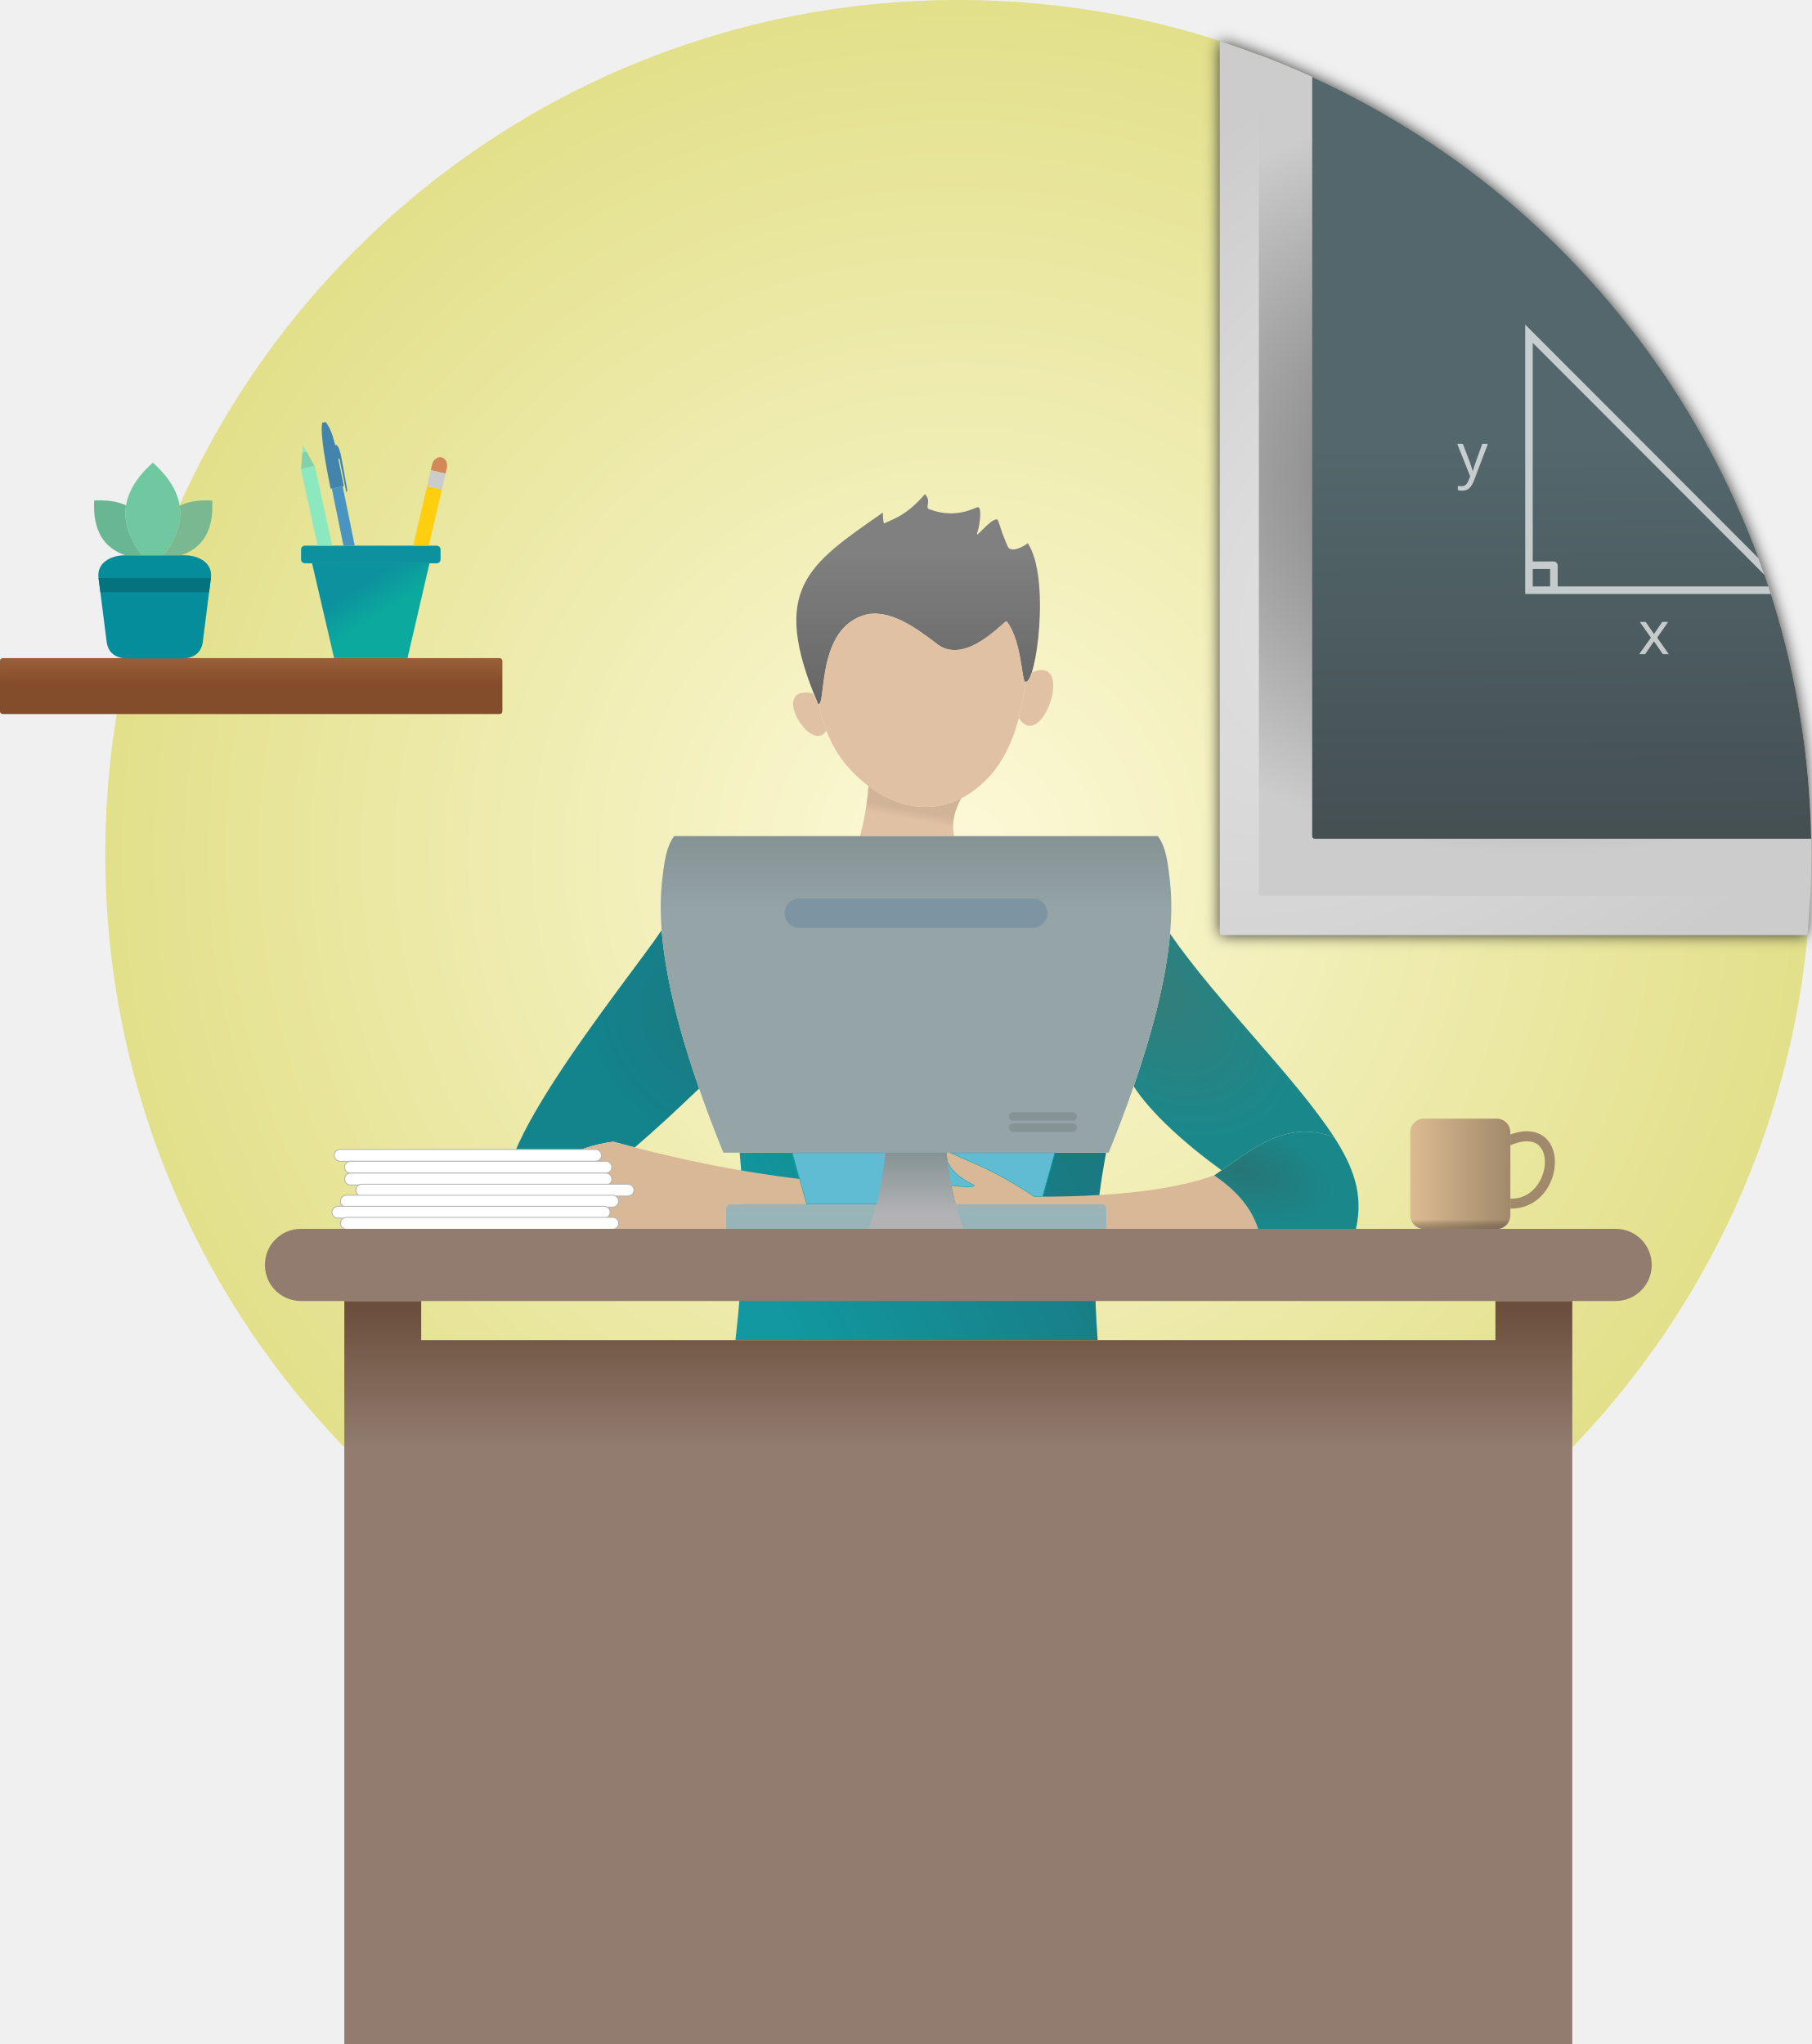
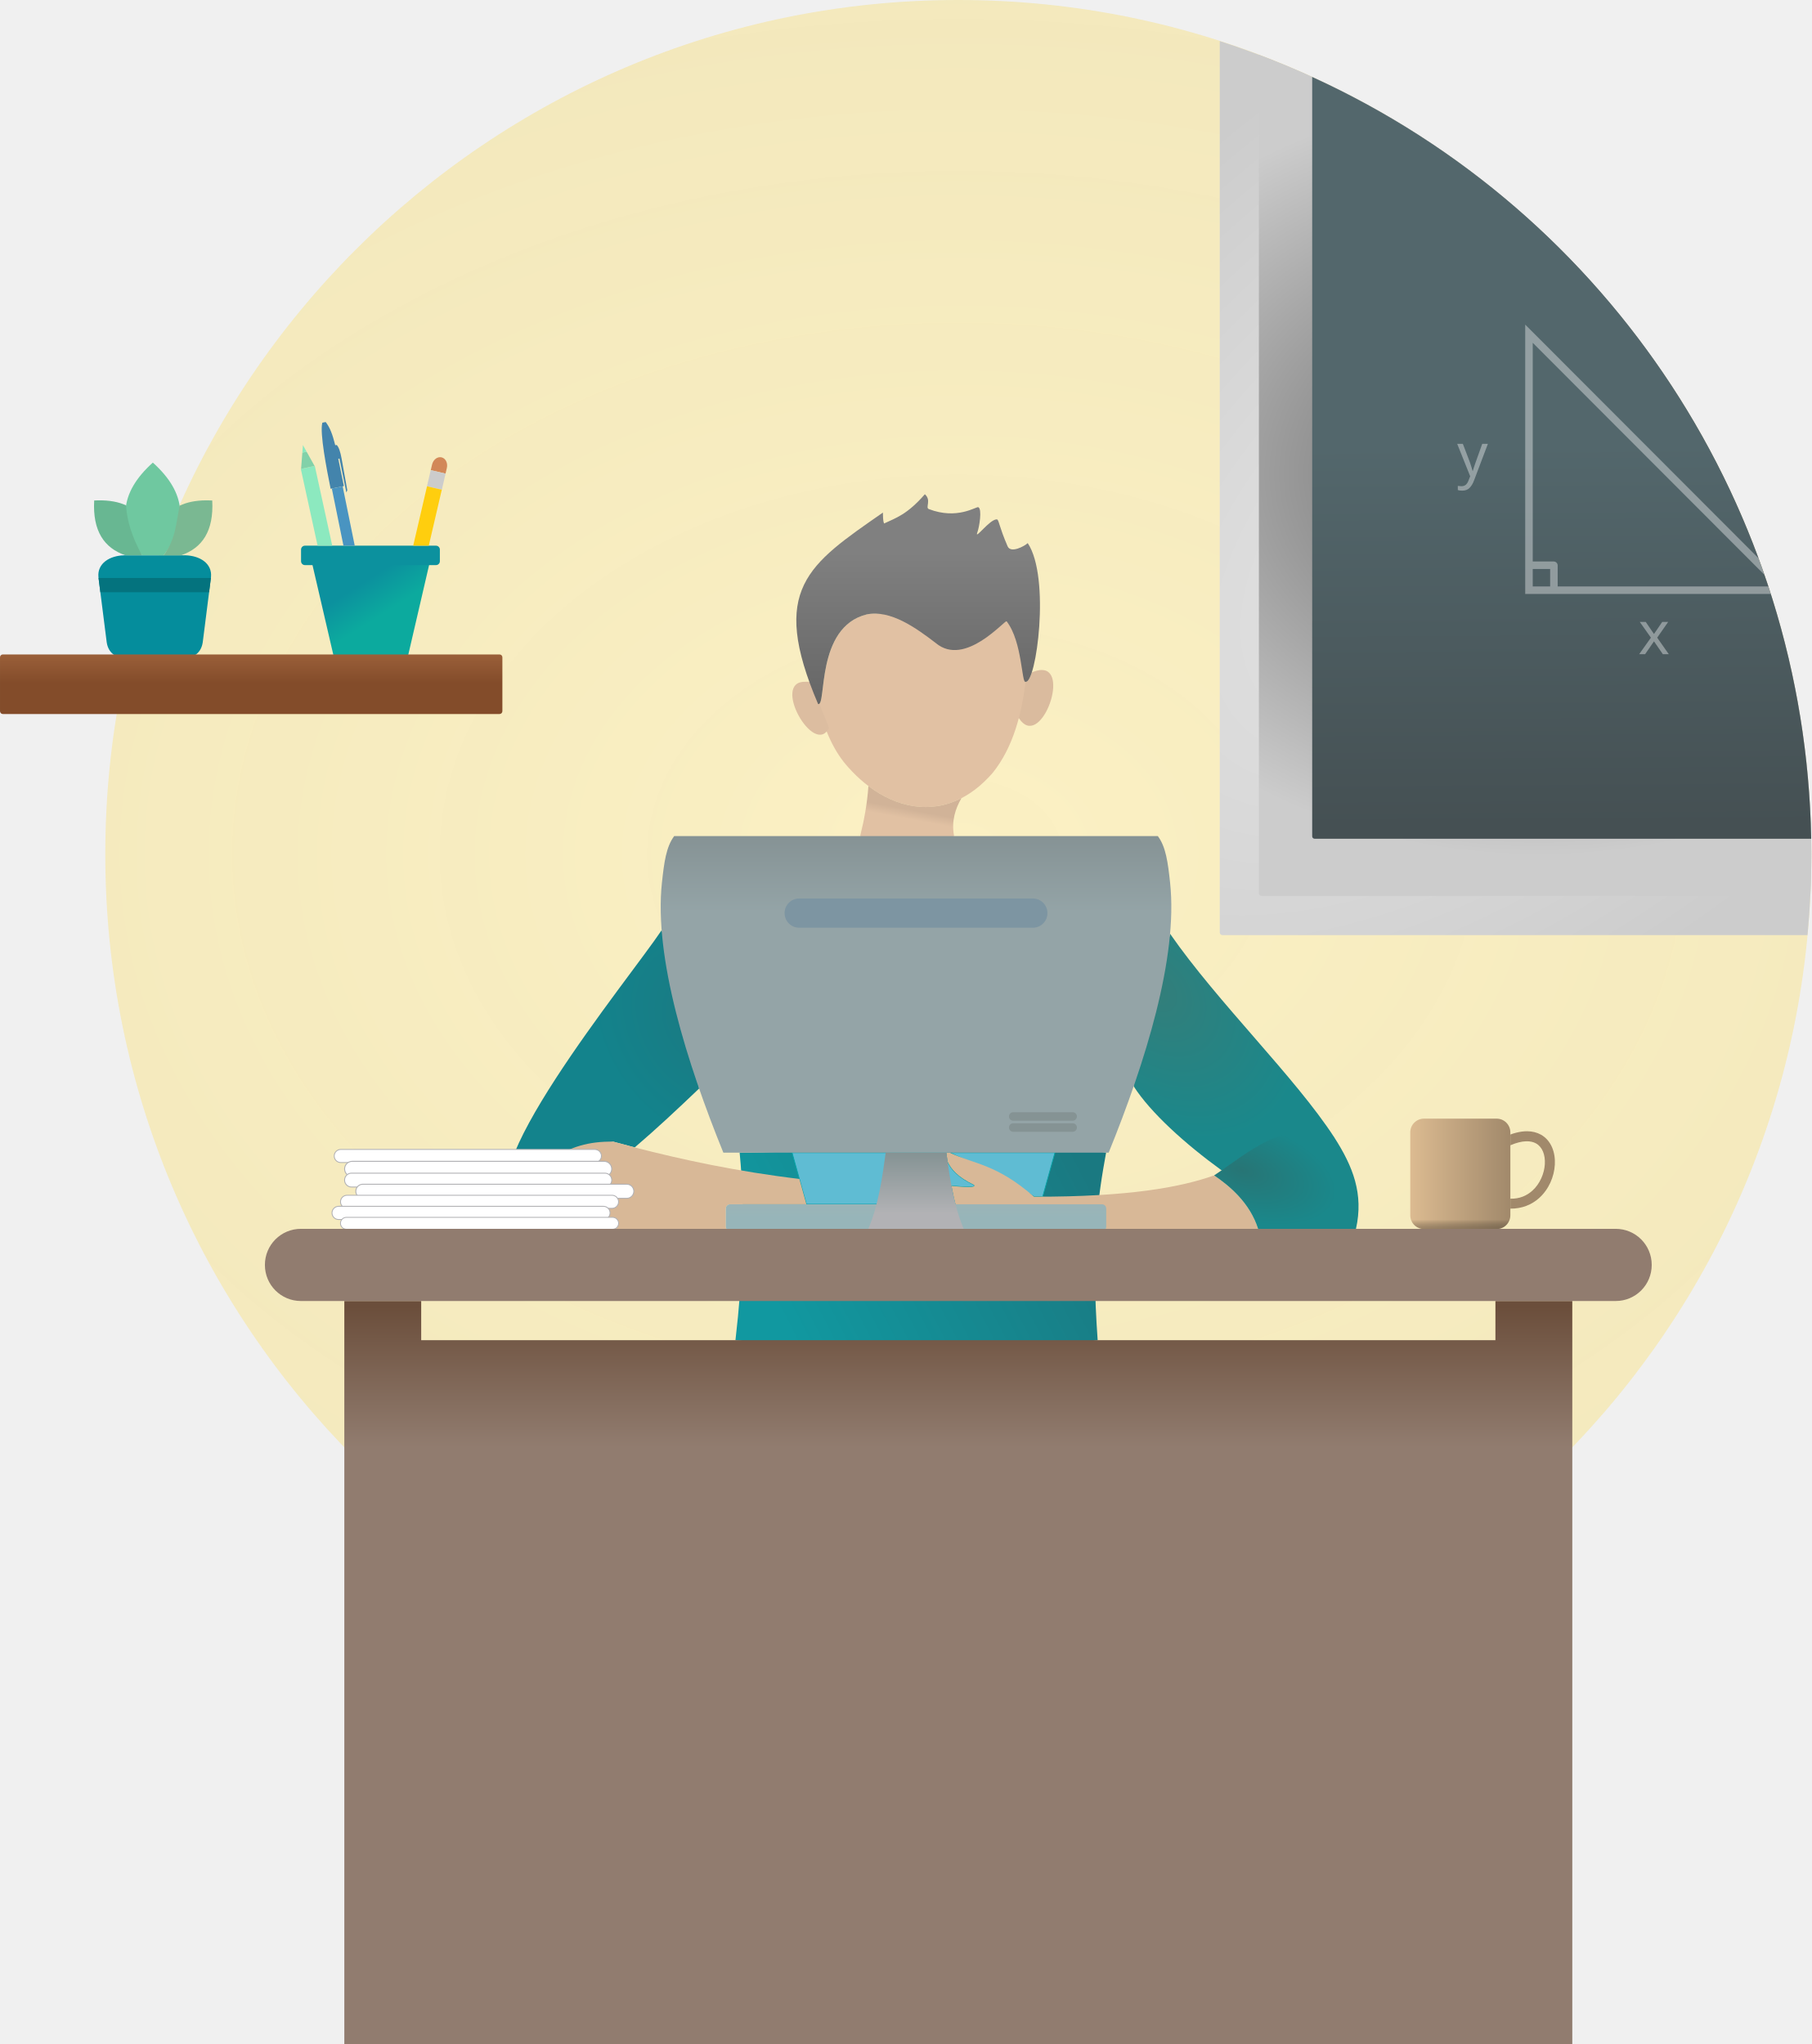
<svg xmlns="http://www.w3.org/2000/svg" xmlns:xlink="http://www.w3.org/1999/xlink" id="svg8" version="1.1" viewBox="0 0 185.208 209.021" height="790" width="700">
  <defs id="defs2">
-     <linearGradient id="linearGradient967">
-       <stop style="stop-color:#fdf9d9;stop-opacity:1" offset="0" id="stop963" />
-       <stop style="stop-color:#e2e08a;stop-opacity:1" offset="1" id="stop965" />
+     <linearGradient id="linearGradient966">
+       <stop style="stop-color:#fbf0c3;stop-opacity:1;" offset="0" id="stop962" />
+       <stop style="stop-color:#c8be92;stop-opacity:0.863" offset="1" id="stop964" />
    </linearGradient>
    <linearGradient id="linearGradient1031">
      <stop id="stop1027" offset="0" style="stop-color:#e6e6e6;stop-opacity:1;" />
      <stop id="stop1029" offset="1" style="stop-color:#cccccc;stop-opacity:1" />
    </linearGradient>
    <linearGradient id="linearGradient1023">
      <stop id="stop1019" offset="0" style="stop-color:#666666;stop-opacity:1" />
      <stop id="stop1021" offset="1" style="stop-color:#cccccc;stop-opacity:1" />
    </linearGradient>
    <linearGradient id="linearGradient1015">
      <stop id="stop1011" offset="0" style="stop-color:#53676c;stop-opacity:1;" />
      <stop id="stop1013" offset="1" style="stop-color:#455053;stop-opacity:1" />
    </linearGradient>
    <linearGradient id="linearGradient1007">
      <stop id="stop1003" offset="0" style="stop-color:#808080;stop-opacity:1;" />
      <stop id="stop1005" offset="1" style="stop-color:#666666;stop-opacity:1" />
    </linearGradient>
    <linearGradient id="linearGradient995">
      <stop id="stop991" offset="0" style="stop-color:#ae9473;stop-opacity:1" />
      <stop id="stop993" offset="1" style="stop-color:#000000;stop-opacity:0;" />
    </linearGradient>
    <linearGradient id="linearGradient940">
      <stop style="stop-color:#0c919e;stop-opacity:1;" offset="0" id="stop936" />
      <stop style="stop-color:#0caa9e;stop-opacity:1" offset="1" id="stop938" />
    </linearGradient>
    <linearGradient id="linearGradient1259">
      <stop id="stop1255" offset="0" style="stop-color:#9a5f39;stop-opacity:1" />
      <stop id="stop1257" offset="1" style="stop-color:#834c2a;stop-opacity:1" />
    </linearGradient>
    <linearGradient id="linearGradient943">
      <stop id="stop939" offset="0" style="stop-color:#dcbb91;stop-opacity:1;" />
      <stop id="stop941" offset="1" style="stop-color:#a1896b;stop-opacity:1" />
    </linearGradient>
    <linearGradient id="linearGradient897">
      <stop style="stop-color:#1a7a82;stop-opacity:1" offset="0" id="stop893" />
      <stop style="stop-color:#13838c;stop-opacity:1" offset="1" id="stop895" />
    </linearGradient>
    <linearGradient id="linearGradient910">
      <stop id="stop906" offset="0" style="stop-color:#337e7a;stop-opacity:1" />
      <stop id="stop908" offset="1" style="stop-color:#1a888b;stop-opacity:1" />
    </linearGradient>
    <linearGradient id="linearGradient900">
      <stop id="stop896" offset="0" style="stop-color:#277575;stop-opacity:1" />
      <stop id="stop898" offset="1" style="stop-color:#1a888b;stop-opacity:1" />
    </linearGradient>
    <linearGradient id="linearGradient884">
      <stop id="stop880" offset="0" style="stop-color:#1a7981;stop-opacity:1" />
      <stop id="stop882" offset="1" style="stop-color:#1198a0;stop-opacity:1" />
    </linearGradient>
    <linearGradient id="linearGradient880">
      <stop style="stop-color:#859394;stop-opacity:1" offset="0" id="stop876" />
      <stop style="stop-color:#b2b2b5;stop-opacity:1" offset="1" id="stop878" />
    </linearGradient>
    <linearGradient id="linearGradient872">
      <stop style="stop-color:#9bb4b7;stop-opacity:1" offset="0" id="stop868" />
      <stop style="stop-color:#97b5b9;stop-opacity:1" offset="1" id="stop870" />
    </linearGradient>
    <linearGradient id="linearGradient864">
      <stop style="stop-color:#869395;stop-opacity:1" offset="0" id="stop860" />
      <stop style="stop-color:#94a4a7;stop-opacity:1" offset="1" id="stop862" />
    </linearGradient>
    <linearGradient id="linearGradient1193">
      <stop id="stop1189" offset="0" style="stop-color:#d1b398;stop-opacity:1" />
      <stop id="stop1191" offset="1" style="stop-color:#e1c1a3;stop-opacity:1" />
    </linearGradient>
    <linearGradient gradientUnits="userSpaceOnUse" y2="74.664" x2="-637.338" y1="63.771" x1="-635.332" id="linearGradient1195" xlink:href="#linearGradient1193" gradientTransform="matrix(0.08684926,0,0,0.08698848,148.4697,77.29547)" />
    <linearGradient xlink:href="#linearGradient864" id="linearGradient866" x1="-166.452" y1="25.542" x2="-166.452" y2="48.527" gradientUnits="userSpaceOnUse" gradientTransform="matrix(0.3282492,0,0,0.3287754,148.4697,77.29547)" />
    <linearGradient xlink:href="#linearGradient872" id="linearGradient874" x1="-632.254" y1="526.925" x2="-632.254" y2="542.582" gradientUnits="userSpaceOnUse" gradientTransform="matrix(0.08684926,0,0,0.08698848,148.4697,77.29547)" />
    <linearGradient xlink:href="#linearGradient880" id="linearGradient882" x1="-628.312" y1="467.296" x2="-628.312" y2="537.714" gradientUnits="userSpaceOnUse" gradientTransform="matrix(0.08684926,0,0,0.08698848,148.4697,77.29547)" />
    <linearGradient gradientUnits="userSpaceOnUse" y2="659.533" x2="-790.961" y1="478.104" x1="-436.348" id="linearGradient886" xlink:href="#linearGradient884" gradientTransform="matrix(0.08684926,0,0,0.08698848,148.4697,77.29547)" />
    <radialGradient gradientUnits="userSpaceOnUse" gradientTransform="matrix(0.1124371,0.03536781,-0.01748288,0.05575779,163.2177,101.5931)" r="85.716" fy="480.872" fx="-247.814" cy="480.872" cx="-247.814" id="radialGradient904" xlink:href="#linearGradient900" />
    <radialGradient gradientUnits="userSpaceOnUse" gradientTransform="matrix(0.09936781,0.1065782,-0.07475589,0.06992202,174.251,118.3869)" r="118.931" fy="286.504" fx="-348.559" cy="286.504" cx="-348.559" id="radialGradient912" xlink:href="#linearGradient910" />
-     <radialGradient xlink:href="#linearGradient897" id="radialGradient899" cx="-886.685" cy="330.639" fx="-886.685" fy="330.639" r="113.383" gradientTransform="matrix(-0.07796174,0.05657507,-0.07272294,-0.1005354,26.37926,188.121)" gradientUnits="userSpaceOnUse" />
+     <radialGradient xlink:href="#linearGradient897" id="radialGradient899" cx="-895.086" cy="327.241" fx="-895.086" fy="327.241" r="113.383" gradientTransform="matrix(-0.07796174,0.05657507,-0.07272294,-0.1005354,26.37926,188.121)" gradientUnits="userSpaceOnUse" />
    <linearGradient gradientTransform="matrix(0.2579319,0,0,0.2583453,184.7964,92.4942)" gradientUnits="userSpaceOnUse" y2="106.61" x2="-117.717" y1="106.61" x1="-157.403" id="linearGradient945" xlink:href="#linearGradient943" />
    <linearGradient gradientUnits="userSpaceOnUse" y2="-53.2" x2="-718.608" y1="-61.308" x1="-718.608" id="linearGradient1261" xlink:href="#linearGradient1259" gradientTransform="matrix(0.561106,0,0,0.561106,-325.8688,-101.0427)" />
    <linearGradient xlink:href="#linearGradient940" id="linearGradient942" x1="-679.872" y1="-82.957" x2="-674.612" y2="-74.672" gradientUnits="userSpaceOnUse" gradientTransform="matrix(0.3887684,0,0,0.3893916,302.3995,91.25432)" />
-     <linearGradient xlink:href="#linearGradient1259" id="linearGradient1066" gradientUnits="userSpaceOnUse" gradientTransform="matrix(0.3282492,0,0,0.3287754,260.1135,87.52544)" x1="-718.608" y1="-61.308" x2="-718.608" y2="-53.2" />
+     <linearGradient xlink:href="#linearGradient1259" id="linearGradient1066" gradientUnits="userSpaceOnUse" gradientTransform="matrix(0.3282492,0,0,0.3504074,260.1135,88.48002)" x1="-718.608" y1="-61.308" x2="-718.608" y2="-53.2" />
    <linearGradient gradientUnits="userSpaceOnUse" y2="388.364" x2="-1110.998" y1="402.693" x1="-1110.998" id="linearGradient997" xlink:href="#linearGradient995" gradientTransform="matrix(0.1538541,0,0,0.1541008,320.3463,64.87496)" />
    <linearGradient gradientUnits="userSpaceOnUse" y2="71.952" x2="93.14" y1="56.455" x1="93.14" id="linearGradient1009" xlink:href="#linearGradient1007" />
    <linearGradient gradientUnits="userSpaceOnUse" y2="84.506" x2="154.725" y1="45.485" x1="154.484" id="linearGradient1017" xlink:href="#linearGradient1015" />
    <radialGradient gradientUnits="userSpaceOnUse" gradientTransform="matrix(-0.02143518,1.377244,-1.800827,-0.02802777,247.87,-166.2041)" r="28.244" fy="48.612" fx="156.964" cy="48.612" cx="156.964" id="radialGradient1025" xlink:href="#linearGradient1023" />
    <radialGradient gradientUnits="userSpaceOnUse" gradientTransform="matrix(0.9941315,1.207536,-2.343407,1.929263,117.8826,-233.5099)" r="30.244" fy="49.916" fx="154.964" cy="49.916" cx="154.964" id="radialGradient1033" xlink:href="#linearGradient1031" />
-     <filter height="1.039" y="-0.019" width="1.058" x="-0.029" id="filter1157" style="color-interpolation-filters:sRGB">
-       <feGaussianBlur id="feGaussianBlur1159" stdDeviation="0.735" />
-     </filter>
-     <radialGradient xlink:href="#linearGradient967" id="radialGradient971" cx="97.987" cy="87.361" fx="97.987" fy="87.361" r="87.221" gradientTransform="matrix(1,0,0,1.001603,0,-0.1400404)" gradientUnits="userSpaceOnUse" />
    <linearGradient gradientTransform="matrix(0.08684926,0,0,0.08698848,148.4697,77.29546)" xlink:href="#linearGradient892-9" id="linearGradient894-2" x1="-625.304" y1="647.245" x2="-625.304" y2="812.168" gradientUnits="userSpaceOnUse" />
    <linearGradient id="linearGradient892-9">
      <stop style="stop-color:#6b4e3b;stop-opacity:1" offset="0" id="stop888-1" />
      <stop style="stop-color:#917c6f;stop-opacity:1" offset="1" id="stop890-0" />
    </linearGradient>
+     <radialGradient xlink:href="#linearGradient966" id="radialGradient970" gradientUnits="userSpaceOnUse" gradientTransform="matrix(8.492123,0,0,6.217798,-734.1297,-455.8335)" cx="97.987" cy="87.361" fx="97.987" fy="87.361" r="87.221" />
  </defs>
  <g id="layer1">
-     <ellipse cy="87.361" cx="97.987" id="path990" style="fill:url(#radialGradient971);fill-opacity:1;stroke-width:1.043;stroke-miterlimit:4;stroke-dasharray:none" rx="87.221" ry="87.361" />
-     <path id="path1035" style="fill:#333333;fill-opacity:1;stroke:none;stroke-width:1.386;stroke-miterlimit:4;stroke-dasharray:none;stroke-opacity:1;filter:url(#filter1157)" d="M 124.72,4.205 V 95.354 c 0,0.151 0.121,0.272 0.272,0.272 h 59.825 a 87.221,87.361 0 0 0 0.391,-8.265 87.221,87.361 0 0 0 -60.488,-83.156 z" />
+     <ellipse id="path990" style="fill:url(#radialGradient970);fill-opacity:1;stroke-width:1.043;stroke-miterlimit:4;stroke-dasharray:none" ry="87.361" rx="87.221" cy="87.361" cx="97.987" />
+     <path d="m 106.529,68.513 c -0.282,-0.002 -0.624,0.077 -1.027,0.251 -0.206,0.638 -0.427,1.001 -0.633,0.957 -3.2e-4,1.78e-4 -5.8e-4,1.68e-4 -0.001,3.29e-4 -0.505,1.126 -1.234,2.247 -0.693,3.708 2.128,3.336 5.232,-4.892 2.354,-4.916 z" style="fill:#dabb9e;fill-opacity:1;stroke:none;stroke-width:0.087px;stroke-linecap:butt;stroke-linejoin:miter;stroke-opacity:1" id="path869" />
    <path d="M 124.72,4.205 V 95.354 c 0,0.151 0.121,0.272 0.272,0.272 h 59.825 a 87.221,87.361 0 0 0 0.391,-8.265 87.221,87.361 0 0 0 -60.488,-83.156 z" style="fill:url(#radialGradient1033);fill-opacity:1;stroke:none;stroke-width:1.386;stroke-miterlimit:4;stroke-dasharray:none;stroke-opacity:1" id="rect1008" />
    <path d="m 128.72,5.603 v 85.745 c 0,0.151 0.121,0.272 0.272,0.272 h 56.112 a 87.221,87.361 0 0 0 0.104,-4.259 87.221,87.361 0 0 0 -56.488,-81.758 z" style="fill:url(#radialGradient1025);fill-opacity:1;stroke:none;stroke-width:1.386;stroke-miterlimit:4;stroke-dasharray:none;stroke-opacity:1" id="rect1014" />
    <path d="M 134.171,7.872 V 85.524 c 0,0.136 0.109,0.245 0.245,0.245 h 50.778 A 87.221,87.361 0 0 0 134.171,7.872 Z" style="fill:url(#linearGradient1017);fill-opacity:1;stroke:none;stroke-width:1.248;stroke-miterlimit:4;stroke-dasharray:none;stroke-opacity:1" id="rect1012" />
-     <path d="m 75.628,117.871 c 0.624,6.363 0.311,12.755 -0.428,19.177 h 37.035 c -0.705,-9.877 0.059,-14.774 0.863,-19.177 z" style="fill:url(#linearGradient886);fill-opacity:1;stroke:none;stroke-width:0.087px;stroke-linecap:butt;stroke-linejoin:miter;stroke-opacity:1" id="path872" />
+     <path d="m 75.628,117.871 c 0.624,6.363 0.311,12.755 -0.428,19.177 12.311,1.217 24.636,1.953 37.035,0 -0.705,-9.877 0.059,-14.774 0.863,-19.177 -12.038,-2.44 -24.98,0 -37.47,0 z" style="fill:url(#linearGradient886);fill-opacity:1;stroke:none;stroke-width:0.087px;stroke-linecap:butt;stroke-linejoin:miter;stroke-opacity:1" id="path872" />
    <path d="m 80.988,117.871 1.468,5.28 h 15.246 c -0.159,-0.616 -0.296,-1.244 -0.415,-1.878 1.369,0.13 2.59,0.218 2.299,-0.11 -1.671,-0.8 -2.312,-1.586 -2.697,-2.369 -0.043,-0.308 -0.086,-0.615 -0.128,-0.923 z m 16.106,0 c 2.573,1.209 4.457,1.722 8.633,4.503 0.3,6.4e-4 0.596,3.3e-4 0.887,-6.4e-4 l 1.252,-4.503 z" style="fill:#5fbcd3;fill-opacity:1;stroke:#07a4a7;stroke-width:0.078;stroke-linecap:butt;stroke-linejoin:miter;stroke-miterlimit:4;stroke-dasharray:none;stroke-opacity:1" id="path1146" />
+     <path d="m 89.544,62.75 c -0.308,-0.007 -0.616,0.018 -0.92,0.08 -5.269,1.303 -4.074,9.437 -4.971,9.17 0.653,2.772 1.709,4.986 3.124,6.51 4.077,4.554 10.063,5.895 14.722,0.527 2.121,-2.637 2.971,-6.103 3.368,-9.316 -0.388,0.197 0.732,-4.539 -1.935,-6.18 -0.226,-0.139 -4.182,3.831 -7.178,1.318 -1.771,-1.359 -4.051,-2.06 -6.21,-2.109 z" style="fill:#e1c1a3;fill-opacity:1;stroke:none;stroke-width:0.087px;stroke-linecap:butt;stroke-linejoin:miter;stroke-opacity:1" id="path853" />
+     <path d="m 82.376,69.718 c -3.585,-0.129 0.864,7.75 2.384,4.724 -0.341,-1.045 -0.909,-2.015 -1.148,-3.242 -3.08e-4,-1.11e-4 -6.03e-4,-1.02e-4 -0.001,-2.14e-4 -0.03,-0.102 0.286,-0.641 -0.033,-1.428 -0.239,-0.057 -1.01,-0.047 -1.202,-0.054 z" style="fill:#dcbda0;fill-opacity:1;stroke:none;stroke-width:0.099px;stroke-linecap:butt;stroke-linejoin:miter;stroke-opacity:1" id="path861" />
    <path id="path851" d="m 83.652,72 c -5.024,-11.773 -1.016,-14.261 6.624,-19.583 0.02,0.379 -0.013,0.775 0.121,1.116 1.225,-0.58 2.35,-0.905 4.17,-2.992 0.696,0.626 0.022,1.368 0.401,1.515 2.919,1.13 4.849,-0.281 5.064,-0.188 0.403,0.173 0.107,2.027 -0.099,2.575 -0.33,0.875 1.273,-1.371 1.994,-1.331 0.21,0.012 0.206,0.69 1.102,2.757 0.324,0.747 1.74,-0.024 2.055,-0.33 2.354,3.505 0.863,14.417 -0.217,14.182 -0.415,0.215 -0.328,-4.105 -1.936,-6.18 -0.163,-0.21 -4.249,4.733 -7.245,2.22 -2.024,-1.553 -4.626,-3.425 -7.063,-2.931 -5.271,1.303 -4.073,9.442 -4.972,9.17 z" style="fill:url(#linearGradient1009);fill-opacity:1;stroke:none;stroke-width:0.087px;stroke-linecap:butt;stroke-linejoin:miter;stroke-opacity:1" />
-     <path d="m 89.544,62.75 c -0.308,-0.007 -0.616,0.018 -0.92,0.08 -5.269,1.303 -4.074,9.437 -4.971,9.17 0.653,2.772 1.709,4.986 3.124,6.51 4.077,4.554 10.063,5.895 14.722,0.527 2.121,-2.637 2.971,-6.103 3.368,-9.316 -0.413,0.207 -0.329,-4.107 -1.935,-6.18 -0.163,-0.21 -4.248,4.733 -7.245,2.22 -1.771,-1.359 -3.984,-2.962 -6.143,-3.011 z" style="fill:#e1c1a3;fill-opacity:1;stroke:none;stroke-width:0.087px;stroke-linecap:butt;stroke-linejoin:miter;stroke-opacity:1" id="path853" />
-     <path d="m 82.461,70.82 c -3.457,-0.103 0.566,6.307 2.032,3.896 -0.328,-0.833 -0.61,-1.739 -0.84,-2.716 -2.97e-4,-8.8e-5 -5.82e-4,-8.1e-5 -0.001,-1.7e-4 -0.029,-0.082 -0.259,-0.477 -0.566,-1.104 -0.231,-0.046 -0.439,-0.071 -0.625,-0.076 z" style="fill:#e1c1a3;fill-opacity:1;stroke:none;stroke-width:0.087px;stroke-linecap:butt;stroke-linejoin:miter;stroke-opacity:1" id="path861" />
-     <path d="m 106.529,68.513 c -0.282,-0.002 -0.624,0.077 -1.027,0.251 -0.206,0.638 -0.427,1.001 -0.633,0.957 -3.2e-4,1.78e-4 -5.8e-4,1.68e-4 -0.001,3.29e-4 -0.151,1.219 -0.367,2.475 -0.693,3.708 2.128,3.336 5.232,-4.892 2.354,-4.916 z" style="fill:#e1c1a3;fill-opacity:1;stroke:none;stroke-width:0.087px;stroke-linecap:butt;stroke-linejoin:miter;stroke-opacity:1" id="path869" />
-     <path d="m 88.795,80.38 c -0.124,1.789 -0.438,3.495 -0.845,5.12 h 9.606 c -0.298,-1.533 0.135,-2.816 0.753,-3.88 -3.192,1.645 -6.631,0.943 -9.514,-1.24 z" style="fill:url(#linearGradient1195);fill-opacity:1;stroke:none;stroke-width:0.087px;stroke-linecap:butt;stroke-linejoin:miter;stroke-opacity:1" id="path966" />
-     <path d="m 96.762,117.871 c 0.042,0.307 0.084,0.615 0.128,0.923 0.384,0.783 1.025,1.569 2.697,2.369 0.291,0.328 -0.93,0.24 -2.299,0.11 0.286,1.524 0.665,3.01 1.249,4.389 h 30.105 c -0.85,-2.656 -2.893,-4.372 -4.498,-5.464 -3.396,1.201 -8.685,2.202 -18.416,2.177 -4.176,-2.781 -6.06,-3.294 -8.633,-4.503 z" style="fill:#d8b897;fill-opacity:1;stroke:none;stroke-width:0.087px;stroke-linecap:butt;stroke-linejoin:miter;stroke-opacity:1" id="path1067" />
-     <path d="m 67.654,95.121 c -3.264,4.906 -20.823,26.224 -14.506,28.153 1.515,-3.976 5.862,-6.082 9.563,-6.524 0.711,0.195 1.436,0.39 2.191,0.585 2.107,-1.796 4.324,-3.862 6.58,-6.02 -1.927,-5.537 -3.44,-11.223 -3.829,-16.194 z" style="fill:url(#radialGradient899);fill-opacity:1;stroke:none;stroke-width:0.087px;stroke-linecap:butt;stroke-linejoin:miter;stroke-opacity:1" id="path1034" />
-     <path id="path1039" style="fill:#d8b897;fill-opacity:1;stroke:none;stroke-width:0.087px;stroke-linecap:butt;stroke-linejoin:miter;stroke-opacity:1" d="m 62.712,116.75 c -3.702,0.442 -8.049,2.548 -9.563,6.524 -0.092,-0.028 -0.178,-0.061 -0.26,-0.097 -0.023,0.837 -0.001,1.681 -0.05,2.485 H 74.27 c -0.035,-0.063 -0.057,-0.134 -0.057,-0.211 v -1.864 c 0,-0.241 0.194,-0.435 0.435,-0.435 h 7.808 l -0.721,-2.593 c -6.344,-0.755 -12.015,-1.976 -16.832,-3.223 -0.755,-0.195 -1.481,-0.391 -2.192,-0.585 z" />
-     <rect style="fill:#ffffff;fill-opacity:1;stroke:#b2b2b5;stroke-width:0.087;stroke-linecap:round;stroke-miterlimit:4;stroke-dasharray:none;stroke-opacity:1" id="rect1070" width="27.326" height="1.212" x="34.171" y="117.542" ry="0.606" />
-     <rect ry="0.606" y="118.753" x="35.23" height="1.212" width="27.326" id="rect1072" style="fill:#ffffff;fill-opacity:1;stroke:#b2b2b5;stroke-width:0.087;stroke-linecap:round;stroke-miterlimit:4;stroke-dasharray:none;stroke-opacity:1" />
-     <rect style="fill:#ffffff;fill-opacity:1;stroke:#b2b2b5;stroke-width:0.087;stroke-linecap:round;stroke-miterlimit:4;stroke-dasharray:none;stroke-opacity:1" id="rect1074" width="27.326" height="1.212" x="35.23" y="119.965" ry="0.606" />
-     <rect ry="0.606" y="121.096" x="36.376" height="1.212" width="28.438" id="rect1076" style="fill:#ffffff;fill-opacity:1;stroke:#b2b2b5;stroke-width:0.089;stroke-linecap:round;stroke-miterlimit:4;stroke-dasharray:none;stroke-opacity:1" />
-     <rect style="fill:#ffffff;fill-opacity:1;stroke:#b2b2b5;stroke-width:0.089;stroke-linecap:round;stroke-miterlimit:4;stroke-dasharray:none;stroke-opacity:1" id="rect1078" width="28.438" height="1.212" x="34.813" y="122.227" ry="0.606" />
-     <rect ry="0.606" y="123.357" x="33.944" height="1.212" width="28.438" id="rect1080" style="fill:#ffffff;fill-opacity:1;stroke:#b2b2b5;stroke-width:0.089;stroke-linecap:round;stroke-miterlimit:4;stroke-dasharray:none;stroke-opacity:1" />
+     <path d="m 88.795,80.38 c -0.124,1.789 -0.438,3.495 -0.845,5.12 3.202,1.033 6.404,0.926 9.606,0 -0.298,-1.533 0.135,-2.816 0.753,-3.88 -3.192,1.645 -6.631,0.943 -9.514,-1.24 z" style="fill:url(#linearGradient1195);fill-opacity:1;stroke:none;stroke-width:0.087px;stroke-linecap:butt;stroke-linejoin:miter;stroke-opacity:1" id="path966" />
+     <path d="m 96.762,117.871 c 0.042,0.307 0.084,0.615 0.128,0.923 0.384,0.783 1.025,1.569 2.697,2.369 0.291,0.328 -0.93,0.24 -2.299,0.11 0.286,1.524 0.665,3.01 1.249,4.389 h 30.105 c -0.85,-2.656 -2.893,-4.372 -4.498,-5.464 -3.396,1.201 -8.685,2.202 -18.416,2.177 -3.838,-3.345 -6.054,-3.304 -8.633,-4.503 z" style="fill:#d8b897;fill-opacity:1;stroke:none;stroke-width:0.087px;stroke-linecap:butt;stroke-linejoin:miter;stroke-opacity:1" id="path1067" />
+     <path d="m 67.654,95.121 c -3.264,4.906 -20.823,26.224 -14.506,28.153 1.515,-3.976 5.862,-6.082 9.563,-6.524 0.711,0.195 1.436,0.39 2.191,0.585 2.107,-1.796 4.324,-3.862 6.58,-6.02 -0.518,-5.537 -2.364,-11.223 -3.829,-16.194 z" style="fill:url(#radialGradient899);fill-opacity:1;stroke:none;stroke-width:0.087px;stroke-linecap:butt;stroke-linejoin:miter;stroke-opacity:1" id="path1034" />
+     <path id="path1039" style="fill:#d8b897;fill-opacity:1;stroke:none;stroke-width:0.087px;stroke-linecap:butt;stroke-linejoin:miter;stroke-opacity:1" d="m 62.712,116.75 c -4.996,-0.124 -8.066,2.541 -9.563,6.524 -0.092,-0.028 -0.178,-0.061 -0.26,-0.097 -0.023,0.837 -0.001,1.681 -0.05,2.485 H 74.27 c -0.035,-0.063 -0.057,-0.134 -0.057,-0.211 v -1.864 c 0,-0.241 0.194,-0.435 0.435,-0.435 h 7.808 l -0.721,-2.593 c -6.344,-0.755 -12.015,-1.976 -16.832,-3.223 -0.755,-0.195 -1.481,-0.391 -2.192,-0.585 z" />
+     <rect style="fill:#ffffff;fill-opacity:1;stroke:#b2b2b5;stroke-width:0.091;stroke-linecap:round;stroke-miterlimit:4;stroke-dasharray:none;stroke-opacity:1" id="rect1070" width="27.322" height="1.337" x="34.173" y="117.544" ry="0.669" />
+     <rect ry="0.777" y="118.759" x="35.235" height="1.554" width="27.315" id="rect1072" style="fill:#ffffff;fill-opacity:1;stroke:#b2b2b5;stroke-width:0.098;stroke-linecap:round;stroke-miterlimit:4;stroke-dasharray:none;stroke-opacity:1" />
+     <rect style="fill:#ffffff;fill-opacity:1;stroke:#b2b2b5;stroke-width:0.094;stroke-linecap:round;stroke-miterlimit:4;stroke-dasharray:none;stroke-opacity:1" id="rect1074" width="27.319" height="1.417" x="35.233" y="119.968" ry="0.709" />
+     <rect ry="0.72" y="121.1" x="36.38" height="1.44" width="28.43" id="rect1076" style="fill:#ffffff;fill-opacity:1;stroke:#b2b2b5;stroke-width:0.097;stroke-linecap:round;stroke-miterlimit:4;stroke-dasharray:none;stroke-opacity:1" />
+     <rect style="fill:#ffffff;fill-opacity:1;stroke:#b2b2b5;stroke-width:0.093;stroke-linecap:round;stroke-miterlimit:4;stroke-dasharray:none;stroke-opacity:1" id="rect1078" width="28.434" height="1.337" x="34.815" y="122.229" ry="0.669" />
+     <rect ry="0.674" y="123.36" x="33.947" height="1.349" width="28.433" id="rect1080" style="fill:#ffffff;fill-opacity:1;stroke:#b2b2b5;stroke-width:0.094;stroke-linecap:round;stroke-miterlimit:4;stroke-dasharray:none;stroke-opacity:1" />
    <rect style="fill:#ffffff;fill-opacity:1;stroke:#b2b2b5;stroke-width:0.089;stroke-linecap:round;stroke-miterlimit:4;stroke-dasharray:none;stroke-opacity:1" id="rect1082" width="28.438" height="1.212" x="34.813" y="124.488" ry="0.606" />
    <path d="m 74.648,123.151 c -0.241,0 -0.434,0.194 -0.434,0.435 v 1.864 c 0,0.077 0.022,0.149 0.057,0.211 H 113.053 c 0.035,-0.063 0.057,-0.134 0.057,-0.211 v -1.864 c 0,-0.241 -0.194,-0.435 -0.434,-0.435 z" style="fill:url(#linearGradient874);fill-opacity:1;stroke:none;stroke-width:0.087;stroke-linecap:round;stroke-linejoin:round;stroke-miterlimit:4;stroke-dasharray:none;stroke-opacity:1" id="rect1002" />
-     <path d="m 119.639,95.486 c -0.426,4.815 -1.878,10.273 -3.72,15.603 1.728,2.691 5.25,5.877 8.989,8.589 3.304,-2.292 6.745,-5.193 11.512,-3.38 5e-5,2e-5 1.1e-4,-2e-5 1.7e-4,0 -3.964,-6.115 -11.926,-13.804 -16.781,-20.811 z" style="fill:url(#radialGradient912);fill-opacity:1;stroke:none;stroke-width:0.087px;stroke-linecap:butt;stroke-linejoin:miter;stroke-opacity:1" id="path1062" />
+     <path d="m 119.639,95.486 c -0.982,4.624 -3.748,9.628 -3.72,15.603 1.728,2.691 5.25,5.877 8.989,8.589 4.1,-0.567 7.553,-3.443 11.512,-3.38 5e-5,0 1.1e-4,-2e-5 1.7e-4,0 -3.964,-6.115 -11.926,-13.804 -16.781,-20.811 z" style="fill:url(#radialGradient912);fill-opacity:1;stroke:none;stroke-width:0.087px;stroke-linecap:butt;stroke-linejoin:miter;stroke-opacity:1" id="path1062" />
    <path d="m 124.143,120.197 c 1.605,1.092 3.649,2.808 4.498,5.464 h 10.006 c 0.8,-3.571 -0.301,-6.366 -2.226,-9.364 -5.136,-1.953 -8.734,1.566 -12.278,3.9 z" style="fill:url(#radialGradient904);fill-opacity:1;stroke:none;stroke-width:0.087px;stroke-linecap:butt;stroke-linejoin:miter;stroke-opacity:1" id="path1127" />
    <path d="m 90.562,117.871 c -0.364,2.682 -0.761,5.397 -1.775,7.79 H 98.537 c -1.014,-2.393 -1.411,-5.108 -1.775,-7.79 z" style="fill:url(#linearGradient882);fill-opacity:1;stroke:none;stroke-width:0.087px;stroke-linecap:butt;stroke-linejoin:miter;stroke-opacity:1" id="path1004" />
    <path d="m 68.934,85.5 c -0.819,1.101 -1.027,2.671 -1.254,4.785 -0.817,7.643 2.539,18.375 6.283,27.585 h 39.397 c 3.744,-9.211 7.101,-19.942 6.283,-27.585 -0.226,-2.115 -0.435,-3.685 -1.254,-4.785 z" style="fill:url(#linearGradient866);fill-opacity:1;stroke:none;stroke-width:0.087px;stroke-linecap:butt;stroke-linejoin:miter;stroke-opacity:1" id="path971" />
    <path d="m 81.717,91.88 h 23.89 c 0.827,0 1.493,0.667 1.493,1.495 0,0.829 -0.666,1.495 -1.493,1.495 H 81.717 c -0.827,0 -1.493,-0.667 -1.493,-1.495 0,-0.829 0.666,-1.495 1.493,-1.495 z" style="fill:#7d95a2;fill-opacity:1;stroke:none;stroke-width:0.08;stroke-linecap:round;stroke-linejoin:round;stroke-miterlimit:4;stroke-dasharray:none;stroke-opacity:1" id="rect984" />
    <path d="m 103.601,113.734 h 6.079 c 0.241,0 0.434,0.194 0.434,0.435 0,0.241 -0.194,0.435 -0.434,0.435 h -6.079 c -0.241,0 -0.434,-0.194 -0.434,-0.435 0,-0.241 0.194,-0.435 0.434,-0.435 z" style="fill:#859394;fill-opacity:1;stroke:none;stroke-width:0.087;stroke-linecap:round;stroke-linejoin:round;stroke-miterlimit:4;stroke-dasharray:none;stroke-opacity:1" id="rect996" />
    <path d="m 103.601,114.866 h 6.079 c 0.241,0 0.434,0.194 0.434,0.435 0,0.241 -0.194,0.435 -0.434,0.435 h -6.079 c -0.241,0 -0.434,-0.194 -0.434,-0.435 0,-0.241 0.194,-0.435 0.434,-0.435 z" style="fill:#859394;fill-opacity:1;stroke:none;stroke-width:0.087;stroke-linecap:round;stroke-linejoin:round;stroke-miterlimit:4;stroke-dasharray:none;stroke-opacity:1" id="rect1000" />
    <path d="m 145.606,114.392 h 7.418 c 0.781,0 1.409,0.629 1.409,1.411 v 8.467 c 0,0.782 -0.628,1.411 -1.409,1.411 h -7.418 c -0.781,0 -1.409,-0.629 -1.409,-1.411 v -8.467 c 0,-0.782 0.628,-1.411 1.409,-1.411 z" style="fill:url(#linearGradient945);fill-opacity:1;stroke-width:0.046" id="rect910" />
    <path d="m 156.143,115.682 c -0.177,-6.4e-4 -0.361,0.012 -0.552,0.038 -0.361,0.049 -0.748,0.147 -1.157,0.296 v 1.101 c 1.252,-0.539 2.098,-0.481 2.618,-0.194 0.641,0.354 0.961,1.149 0.908,2.114 -0.054,0.965 -0.505,2.03 -1.277,2.721 -0.572,0.513 -1.305,0.845 -2.249,0.821 v 1.017 c 1.185,0.013 2.191,-0.411 2.932,-1.074 1.005,-0.9 1.548,-2.195 1.616,-3.428 0.069,-1.233 -0.361,-2.476 -1.435,-3.069 -0.403,-0.222 -0.871,-0.341 -1.403,-0.343 z" style="color:#000000;font-style:normal;font-variant:normal;font-weight:normal;font-stretch:normal;font-size:medium;line-height:normal;font-family:sans-serif;font-variant-ligatures:normal;font-variant-position:normal;font-variant-caps:normal;font-variant-numeric:normal;font-variant-alternates:normal;font-variant-east-asian:normal;font-feature-settings:normal;font-variation-settings:normal;text-indent:0;text-align:start;text-decoration:none;text-decoration-line:none;text-decoration-style:solid;text-decoration-color:#000000;letter-spacing:normal;word-spacing:normal;text-transform:none;writing-mode:lr-tb;direction:ltr;text-orientation:mixed;dominant-baseline:auto;baseline-shift:baseline;text-anchor:start;white-space:normal;shape-padding:0;shape-margin:0;inline-size:0;clip-rule:nonzero;display:inline;overflow:visible;visibility:visible;isolation:auto;mix-blend-mode:normal;color-interpolation:sRGB;color-interpolation-filters:linearRGB;solid-color:#000000;solid-opacity:1;vector-effect:none;fill:#a1896b;fill-opacity:1;fill-rule:nonzero;stroke:none;stroke-width:1.024;stroke-linecap:butt;stroke-linejoin:miter;stroke-miterlimit:4;stroke-dasharray:none;stroke-dashoffset:0;stroke-opacity:1;color-rendering:auto;image-rendering:auto;shape-rendering:auto;text-rendering:auto;enable-background:accumulate;stop-color:#000000" id="path932" />
-     <rect ry="0.274" y="67.3" x="-2.9651428e-06" height="5.717" width="51.368" id="rect1033" style="fill:url(#linearGradient1066);fill-opacity:1;stroke:none;stroke-width:0.087;stroke-miterlimit:4;stroke-dasharray:none;stroke-opacity:1" />
    <path d="m 31.904,57.575 2.257,9.725 h 7.505 l 2.257,-9.725 c -0.083,0.015 -0.168,0.025 -0.256,0.025 H 32.16 c -0.087,0 -0.173,-0.009 -0.256,-0.025 z" style="fill:url(#linearGradient942);fill-opacity:1;stroke:none;stroke-width:0.065;stroke-miterlimit:4;stroke-dasharray:none;stroke-opacity:1" id="path1041" />
-     <rect ry="0.398" y="55.801" x="30.782" height="1.799" width="14.265" id="rect1043" style="fill:#0c919e;fill-opacity:1;stroke:none;stroke-width:0.067;stroke-miterlimit:4;stroke-dasharray:none;stroke-opacity:1" />
+     <rect ry="0.398" y="55.801" x="30.782" height="1.988" width="14.194" id="rect1043" style="fill:#0c919e;fill-opacity:1;stroke:none;stroke-width:0.067;stroke-miterlimit:4;stroke-dasharray:none;stroke-opacity:1" />
    <path d="m 45.147,46.768 c -0.419,-0.098 -0.85,0.231 -0.968,0.737 l -0.133,0.573 1.511,0.352 0.133,-0.573 c 0.118,-0.506 -0.125,-0.992 -0.543,-1.089 z" style="fill:#d28858;fill-opacity:1;stroke:none;stroke-width:0.069;stroke-miterlimit:4;stroke-dasharray:none;stroke-opacity:1" id="rect1054" />
    <path id="path1071" style="fill:#cccccc;fill-opacity:1;stroke:none;stroke-width:0.06;stroke-miterlimit:4;stroke-dasharray:none;stroke-opacity:1" d="m 44.042,48.077 -0.384,1.65 1.519,0.354 0.384,-1.65 z" />
    <path d="m 43.662,49.728 -1.412,6.073 h 1.593 l 1.33,-5.721 z" style="fill:#ffce0e;fill-opacity:1;stroke:none;stroke-width:0.069;stroke-miterlimit:4;stroke-dasharray:none;stroke-opacity:1" id="rect1077" />
    <path d="m 32.188,47.642 -1.428,0.313 1.714,7.845 h 1.497 z" style="fill:#8ce9bf;fill-opacity:1;stroke:none;stroke-width:0.093;stroke-miterlimit:4;stroke-dasharray:none;stroke-opacity:1" id="rect1092" />
    <path d="m 30.915,46.285 -0.035,0.447 -0.095,1.217 0.689,-0.151 0.689,-0.151 -0.594,-1.066 -0.218,-0.392 z" style="fill:#82d1a9;fill-opacity:1;stroke:none;stroke-width:0.107;stroke-miterlimit:4;stroke-dasharray:none;stroke-opacity:1" id="path1094" />
    <path d="m 30.975,45.516 -0.062,0.77 0.439,-0.096 z" style="fill:#8ce9bf;fill-opacity:1;stroke:none;stroke-width:0.103;stroke-miterlimit:4;stroke-dasharray:none;stroke-opacity:1" id="rect1096" />
    <path d="m 32.958,43.226 c -0.282,1.038 0.45,4.796 0.849,6.757 l 0.676,-0.138 0.677,-0.138 c -0.053,-0.261 -0.517,-2.537 -0.57,-2.788 l 0.119,-0.024 0.705,3.462 0.097,-0.23 -0.591,-3.275 C 34.806,46.227 34.645,45.712 34.425,45.501 l -0.144,0.029 c -0.001,2.34e-4 -0.002,5.83e-4 -0.003,5.83e-4 -0.276,-1.111 -0.547,-1.828 -0.978,-2.375 z" style="fill:#4384ac;fill-opacity:1;stroke:none;stroke-width:0.103;stroke-linecap:butt;stroke-linejoin:miter;stroke-miterlimit:4;stroke-dasharray:none;stroke-opacity:1" id="path1130" />
    <path d="m 35.037,49.732 -0.554,0.113 -0.554,0.113 1.189,5.842 h 1.153 z" style="fill:#4994c1;fill-opacity:1;stroke:none;stroke-width:0.103;stroke-miterlimit:4;stroke-dasharray:none;stroke-opacity:1" id="rect1145" />
    <path id="path1218" style="fill:#058d9c;fill-opacity:1;stroke:none;stroke-width:0.095;stroke-linecap:butt;stroke-linejoin:miter;stroke-miterlimit:4;stroke-dasharray:none;stroke-opacity:1" d="m 12.707,56.787 c -1.479,0.027 -2.784,0.818 -2.641,2.236 l 0.846,6.674 c 0.192,1.226 1.128,1.645 2.158,1.641 h 5.5 c 1.03,0.004 1.966,-0.415 2.158,-1.641 l 0.846,-6.674 c 0.143,-1.418 -1.162,-2.209 -2.641,-2.236 z" />
    <path id="rect1225" style="fill:#04737e;fill-opacity:1;stroke:none;stroke-width:0.095;stroke-miterlimit:4;stroke-dasharray:none;stroke-opacity:1" d="m 10.076,59.104 0.185,1.458 h 11.118 l 0.185,-1.458 z" />
    <path id="path1231" style="fill:#6fc8a0;fill-opacity:1;stroke:none;stroke-width:0.095;stroke-linecap:butt;stroke-linejoin:miter;stroke-miterlimit:4;stroke-dasharray:none;stroke-opacity:1" d="m 15.628,47.305 c -3.55,3.188 -3.503,6.345 -1.109,9.482 h 2.217 c 2.394,-3.137 2.441,-6.294 -1.109,-9.482 z" />
-     <path id="path1236" style="fill:#7ab892;fill-opacity:1;stroke:none;stroke-width:0.095;stroke-linecap:butt;stroke-linejoin:miter;stroke-miterlimit:4;stroke-dasharray:none;stroke-opacity:1" d="m 21.087,51.166 c -1.086,0.005 -1.984,0.194 -2.718,0.545 0.263,1.699 -0.348,3.39 -1.635,5.076 h 1.775 c 2.167,-0.744 3.362,-2.479 3.192,-5.605 -0.134,-0.007 -0.266,-0.012 -0.395,-0.014 -0.074,-0.001 -0.147,-0.002 -0.22,-0.002 z" />
-     <path id="path1238" style="fill:#68b792;fill-opacity:1;stroke:none;stroke-width:0.095;stroke-linecap:butt;stroke-linejoin:miter;stroke-miterlimit:4;stroke-dasharray:none;stroke-opacity:1" d="m 10.025,51.167 c -0.129,0.002 -0.261,0.007 -0.395,0.014 -0.17,3.126 1.025,4.861 3.193,5.605 h 1.699 C 13.227,55.09 12.616,53.388 12.892,51.678 12.122,51.325 11.174,51.147 10.025,51.167 Z" />
+     <path id="path1236" style="fill:#7ab892;fill-opacity:1;stroke:none;stroke-width:0.095;stroke-linecap:butt;stroke-linejoin:miter;stroke-miterlimit:4;stroke-dasharray:none;stroke-opacity:1" d="m 21.087,51.166 c -1.086,0.005 -1.984,0.194 -2.718,0.545 -0.368,1.751 -0.387,3.393 -1.635,5.076 h 1.775 c 2.167,-0.744 3.362,-2.479 3.192,-5.605 -0.134,-0.007 -0.266,-0.012 -0.395,-0.014 -0.074,-0.001 -0.147,-0.002 -0.22,-0.002 z" />
+     <path id="path1238" style="fill:#68b792;fill-opacity:1;stroke:none;stroke-width:0.095;stroke-linecap:butt;stroke-linejoin:miter;stroke-miterlimit:4;stroke-dasharray:none;stroke-opacity:1" d="m 10.025,51.167 c -0.129,0.002 -0.261,0.007 -0.395,0.014 -0.17,3.126 1.025,4.861 3.193,5.605 h 1.699 C 13.512,54.948 12.96,53.216 12.892,51.678 12.122,51.325 11.174,51.147 10.025,51.167 Z" />
    <path d="m 144.227,124.561 c 0.133,0.641 0.698,1.121 1.379,1.121 h 7.418 c 0.681,0 1.246,-0.479 1.379,-1.121 z" style="fill:url(#linearGradient997);fill-opacity:1;stroke:none;stroke-width:0.157;stroke-miterlimit:4;stroke-dasharray:none;stroke-opacity:1" id="rect985" />
-     <path d="m 155.952,33.193 v 0.931 23.692 2.527 0.398 h 0.398 2.522 22.188 a 87.221,87.361 0 0 0 -0.25,-0.77 h -21.539 v -2.155 c 0,-0.215 -0.185,-0.398 -0.399,-0.398 h -2.151 V 35.054 l 23.687,23.723 a 87.221,87.361 0 0 0 -0.607,-1.698 z m 0.769,24.994 h 1.78 v 1.783 h -1.78 z" style="color:#000000;font-style:normal;font-variant:normal;font-weight:normal;font-stretch:normal;font-size:medium;line-height:normal;font-family:sans-serif;font-variant-ligatures:normal;font-variant-position:normal;font-variant-caps:normal;font-variant-numeric:normal;font-variant-alternates:normal;font-variant-east-asian:normal;font-feature-settings:normal;font-variation-settings:normal;text-indent:0;text-align:start;text-decoration:none;text-decoration-line:none;text-decoration-style:solid;text-decoration-color:#000000;letter-spacing:normal;word-spacing:normal;text-transform:none;writing-mode:lr-tb;direction:ltr;text-orientation:mixed;dominant-baseline:auto;baseline-shift:baseline;text-anchor:start;white-space:normal;shape-padding:0;shape-margin:0;inline-size:0;clip-rule:nonzero;display:inline;overflow:visible;visibility:visible;opacity:0.672;isolation:auto;mix-blend-mode:normal;color-interpolation:sRGB;color-interpolation-filters:linearRGB;solid-color:#000000;solid-opacity:1;vector-effect:none;fill:#ffffff;fill-opacity:1;fill-rule:nonzero;stroke:none;stroke-width:0.77;stroke-linecap:butt;stroke-linejoin:miter;stroke-miterlimit:4;stroke-dasharray:none;stroke-dashoffset:0;stroke-opacity:1;color-rendering:auto;image-rendering:auto;shape-rendering:auto;text-rendering:auto;enable-background:accumulate;stop-color:#000000" id="path1132" />
-     <text id="text1117" y="66.845" x="167.629" style="font-style:normal;font-weight:normal;font-size:6.159px;line-height:1.25;font-family:sans-serif;opacity:0.672;fill:#000000;fill-opacity:1;stroke:none;stroke-width:0.154" xml:space="preserve" transform="scale(0.9991995,1.000801)">
-       <tspan style="font-style:normal;font-variant:normal;font-weight:normal;font-stretch:normal;font-family:'Berkshire Swash';-inkscape-font-specification:'Berkshire Swash';fill:#ffffff;stroke-width:0.154" y="66.845" x="167.629" id="tspan1115">x</tspan>
+     <path d="m 155.952,33.193 v 0.931 23.692 2.527 0.398 h 0.398 2.522 22.188 a 87.221,87.361 0 0 0 -0.25,-0.77 h -21.539 v -2.155 c 0,-0.215 -0.185,-0.398 -0.399,-0.398 h -2.151 V 35.054 l 23.687,23.723 a 87.221,87.361 0 0 0 -0.607,-1.698 z m 0.769,24.994 h 1.78 v 1.783 h -1.78 z" style="color:#000000;font-style:normal;font-variant:normal;font-weight:normal;font-stretch:normal;font-size:medium;line-height:normal;font-family:sans-serif;font-variant-ligatures:normal;font-variant-position:normal;font-variant-caps:normal;font-variant-numeric:normal;font-variant-alternates:normal;font-variant-east-asian:normal;font-feature-settings:normal;font-variation-settings:normal;text-indent:0;text-align:start;text-decoration:none;text-decoration-line:none;text-decoration-style:solid;text-decoration-color:#000000;letter-spacing:normal;word-spacing:normal;text-transform:none;writing-mode:lr-tb;direction:ltr;text-orientation:mixed;dominant-baseline:auto;baseline-shift:baseline;text-anchor:start;white-space:normal;shape-padding:0;shape-margin:0;inline-size:0;clip-rule:nonzero;display:inline;overflow:visible;visibility:visible;opacity:0.377;isolation:auto;mix-blend-mode:normal;color-interpolation:sRGB;color-interpolation-filters:linearRGB;solid-color:#000000;solid-opacity:1;vector-effect:none;fill:#ffffff;fill-opacity:1;fill-rule:nonzero;stroke:none;stroke-width:0.77;stroke-linecap:butt;stroke-linejoin:miter;stroke-miterlimit:4;stroke-dasharray:none;stroke-dashoffset:0;stroke-opacity:1;color-rendering:auto;image-rendering:auto;shape-rendering:auto;text-rendering:auto;enable-background:accumulate;stop-color:#000000" id="path1132" />
+     <text id="text1117" y="66.845" x="167.629" style="font-style:normal;font-weight:normal;font-size:6.159px;line-height:1.25;font-family:sans-serif;opacity:0.377;fill:#000000;fill-opacity:1;stroke:none;stroke-width:0.154;" xml:space="preserve" transform="scale(0.9991995,1.000801)">
+       <tspan style="font-style:normal;font-variant:normal;font-weight:normal;font-stretch:normal;font-family:'Berkshire Swash';-inkscape-font-specification:'Berkshire Swash';fill:#ffffff;stroke-width:0.154;" y="66.845" x="167.629" id="tspan1115">x</tspan>
    </text>
-     <text id="text1121" y="48.647" x="149.119" style="font-style:normal;font-weight:normal;font-size:6.159px;line-height:1.25;font-family:sans-serif;opacity:0.672;fill:#000000;fill-opacity:1;stroke:none;stroke-width:0.154" xml:space="preserve" transform="scale(0.9991995,1.000801)">
-       <tspan style="font-style:normal;font-variant:normal;font-weight:normal;font-stretch:normal;font-family:'Berkshire Swash';-inkscape-font-specification:'Berkshire Swash';fill:#ffffff;stroke-width:0.154" y="48.647" x="149.119" id="tspan1119">y</tspan>
+     <text id="text1121" y="48.647" x="149.119" style="font-style:normal;font-weight:normal;font-size:6.159px;line-height:1.25;font-family:sans-serif;opacity:0.377;fill:#000000;fill-opacity:1;stroke:none;stroke-width:0.154;" xml:space="preserve" transform="scale(0.9991995,1.000801)">
+       <tspan style="font-style:normal;font-variant:normal;font-weight:normal;font-stretch:normal;font-family:'Berkshire Swash';-inkscape-font-specification:'Berkshire Swash';fill:#ffffff;stroke-width:0.154;" y="48.647" x="149.119" id="tspan1119">y</tspan>
    </text>
    <path id="rect1011-3" style="fill:url(#linearGradient894-2);fill-opacity:1;stroke:none;stroke-width:0.087;stroke-linecap:round;stroke-linejoin:round;stroke-miterlimit:4;stroke-dasharray:none;stroke-opacity:1" d="m 35.207,133.043 v 75.978 H 160.766 v -75.978 h -7.86 v 4.006 H 43.067 v -4.006 z" />
    <path id="rect1009-0" style="fill:#917c6f;fill-opacity:1;stroke:none;stroke-width:0.087;stroke-linecap:round;stroke-linejoin:round;stroke-miterlimit:4;stroke-dasharray:none;stroke-opacity:1" d="M 30.771,125.661 H 165.202 c 2.041,0 3.685,1.646 3.685,3.691 0,2.045 -1.643,3.691 -3.685,3.691 H 30.771 c -2.041,0 -3.685,-1.646 -3.685,-3.691 0,-2.045 1.643,-3.691 3.685,-3.691 z" />
+     <rect ry="0.292" y="66.924" x="-2.9651428e-06" height="6.093" width="51.368" id="rect1033" style="fill:url(#linearGradient1066);fill-opacity:1;stroke:none;stroke-width:0.09;stroke-miterlimit:4;stroke-dasharray:none;stroke-opacity:1" />
  </g>
</svg>
